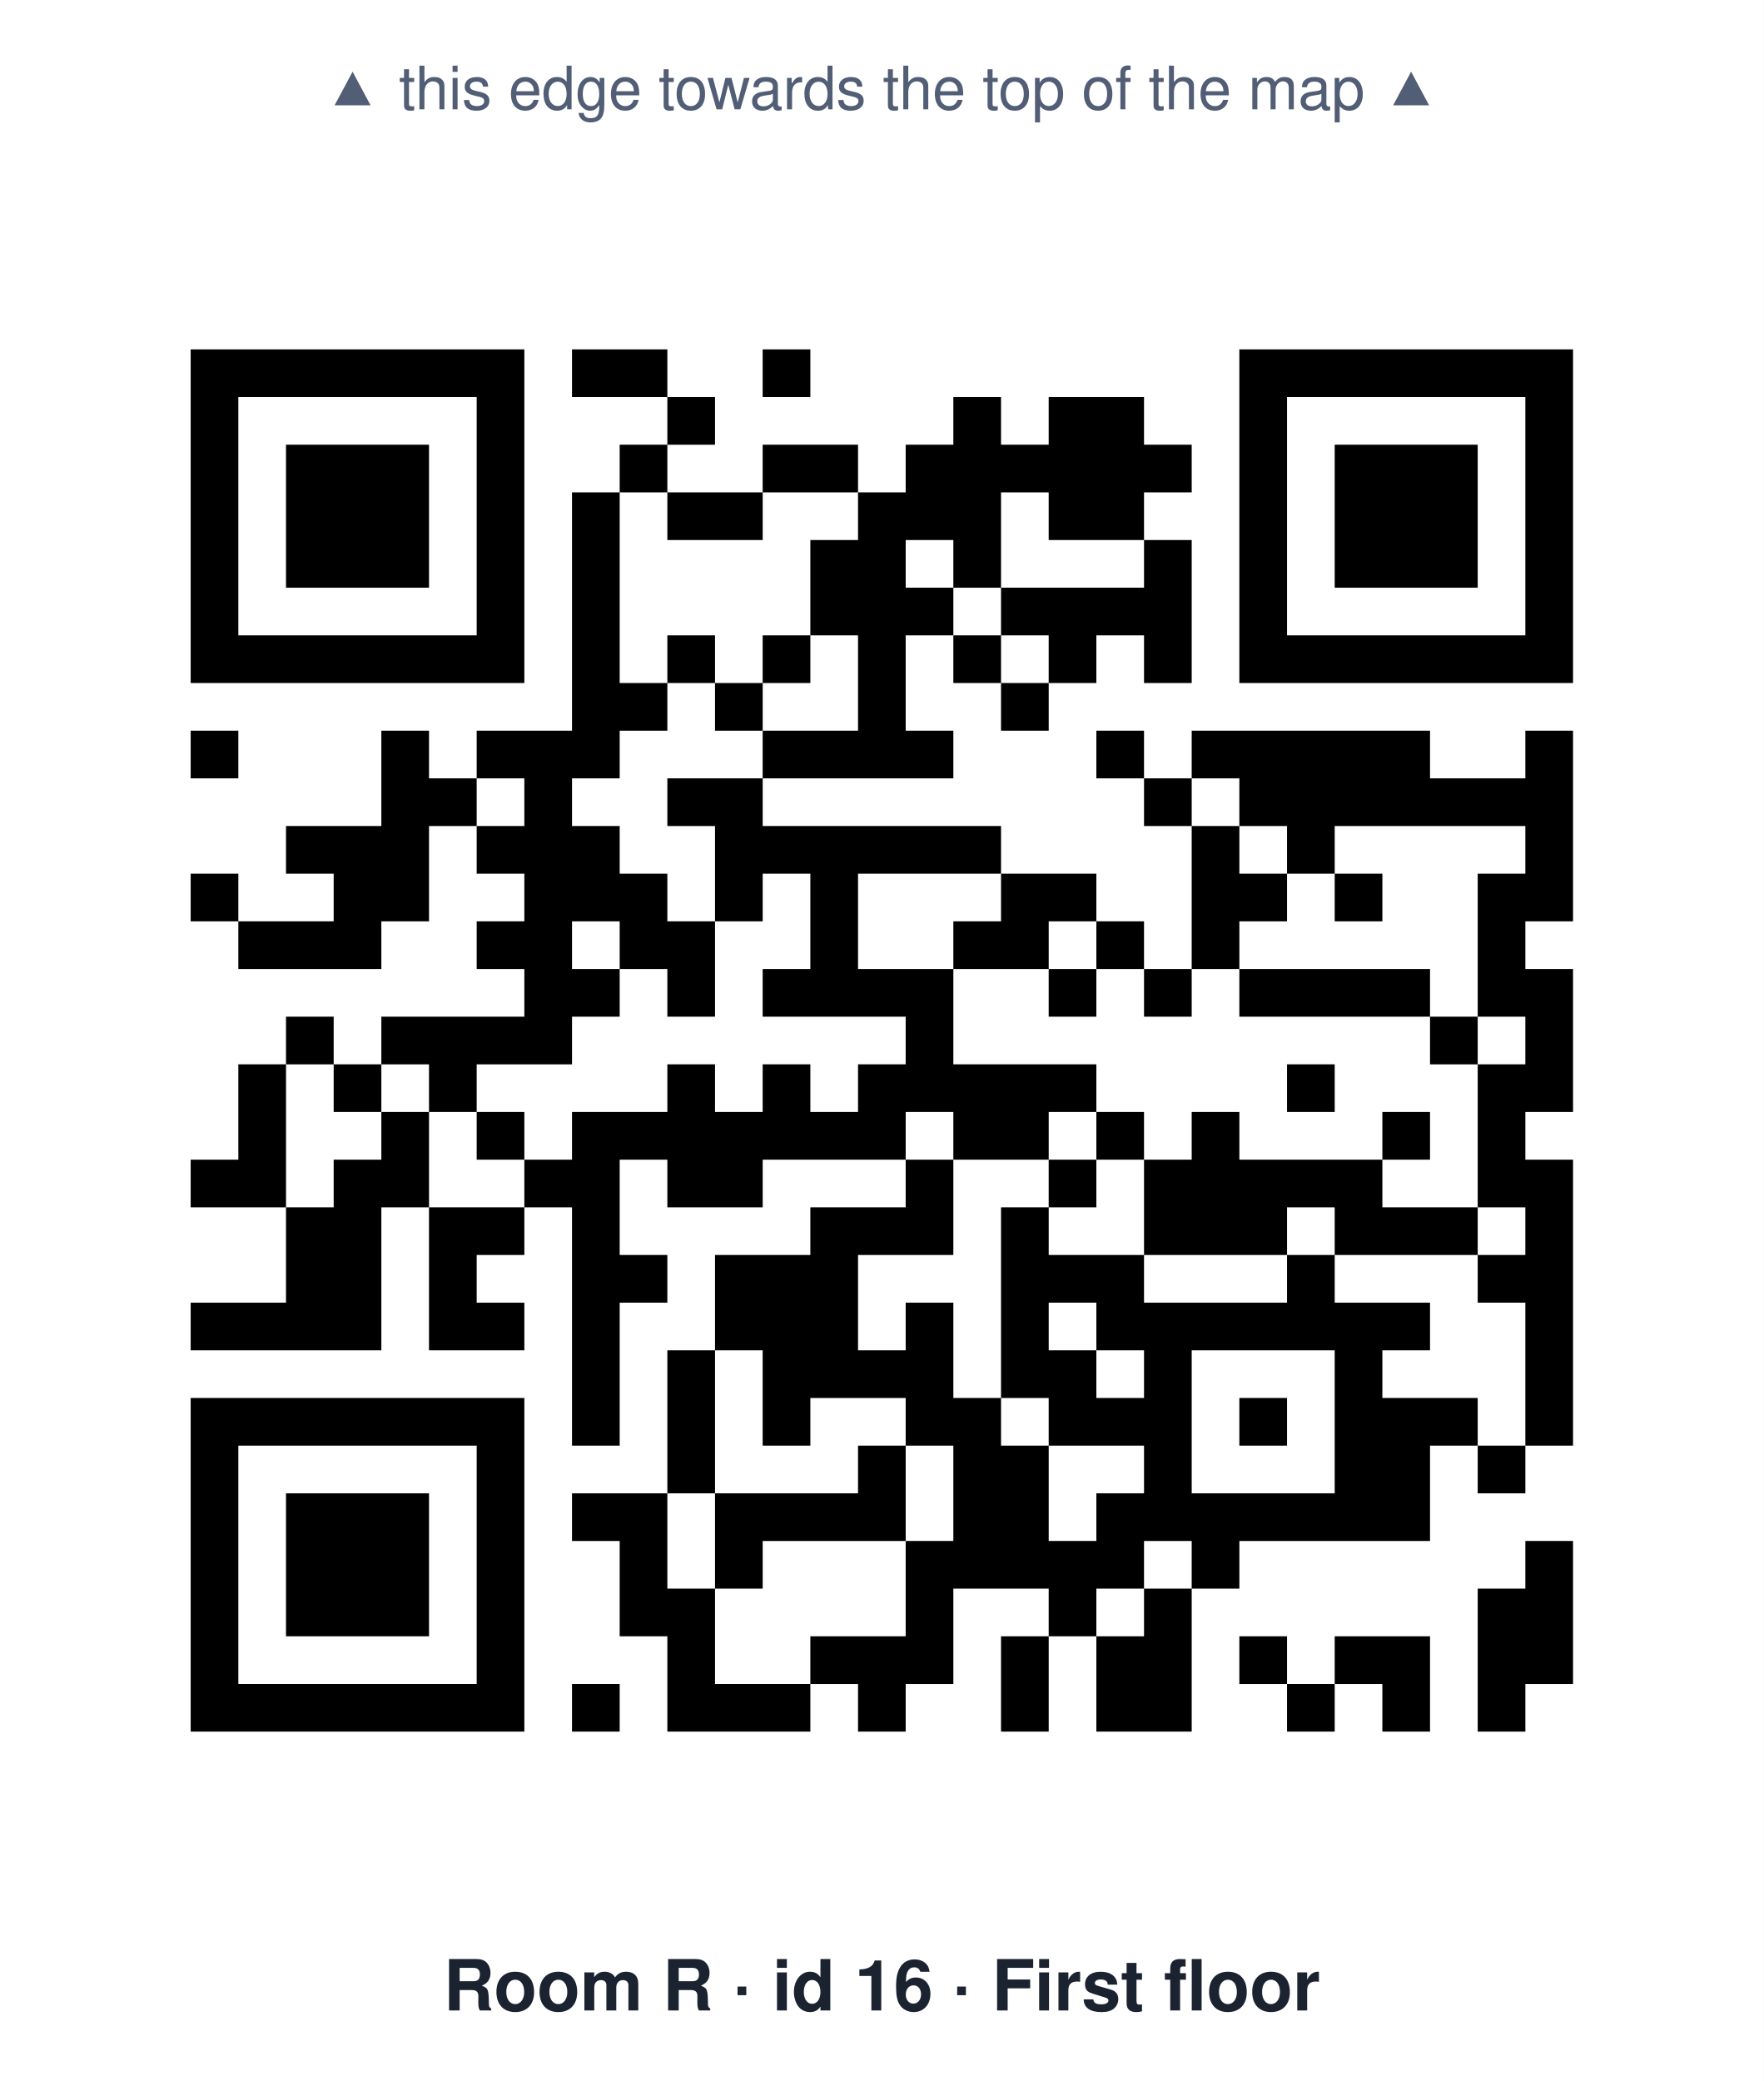
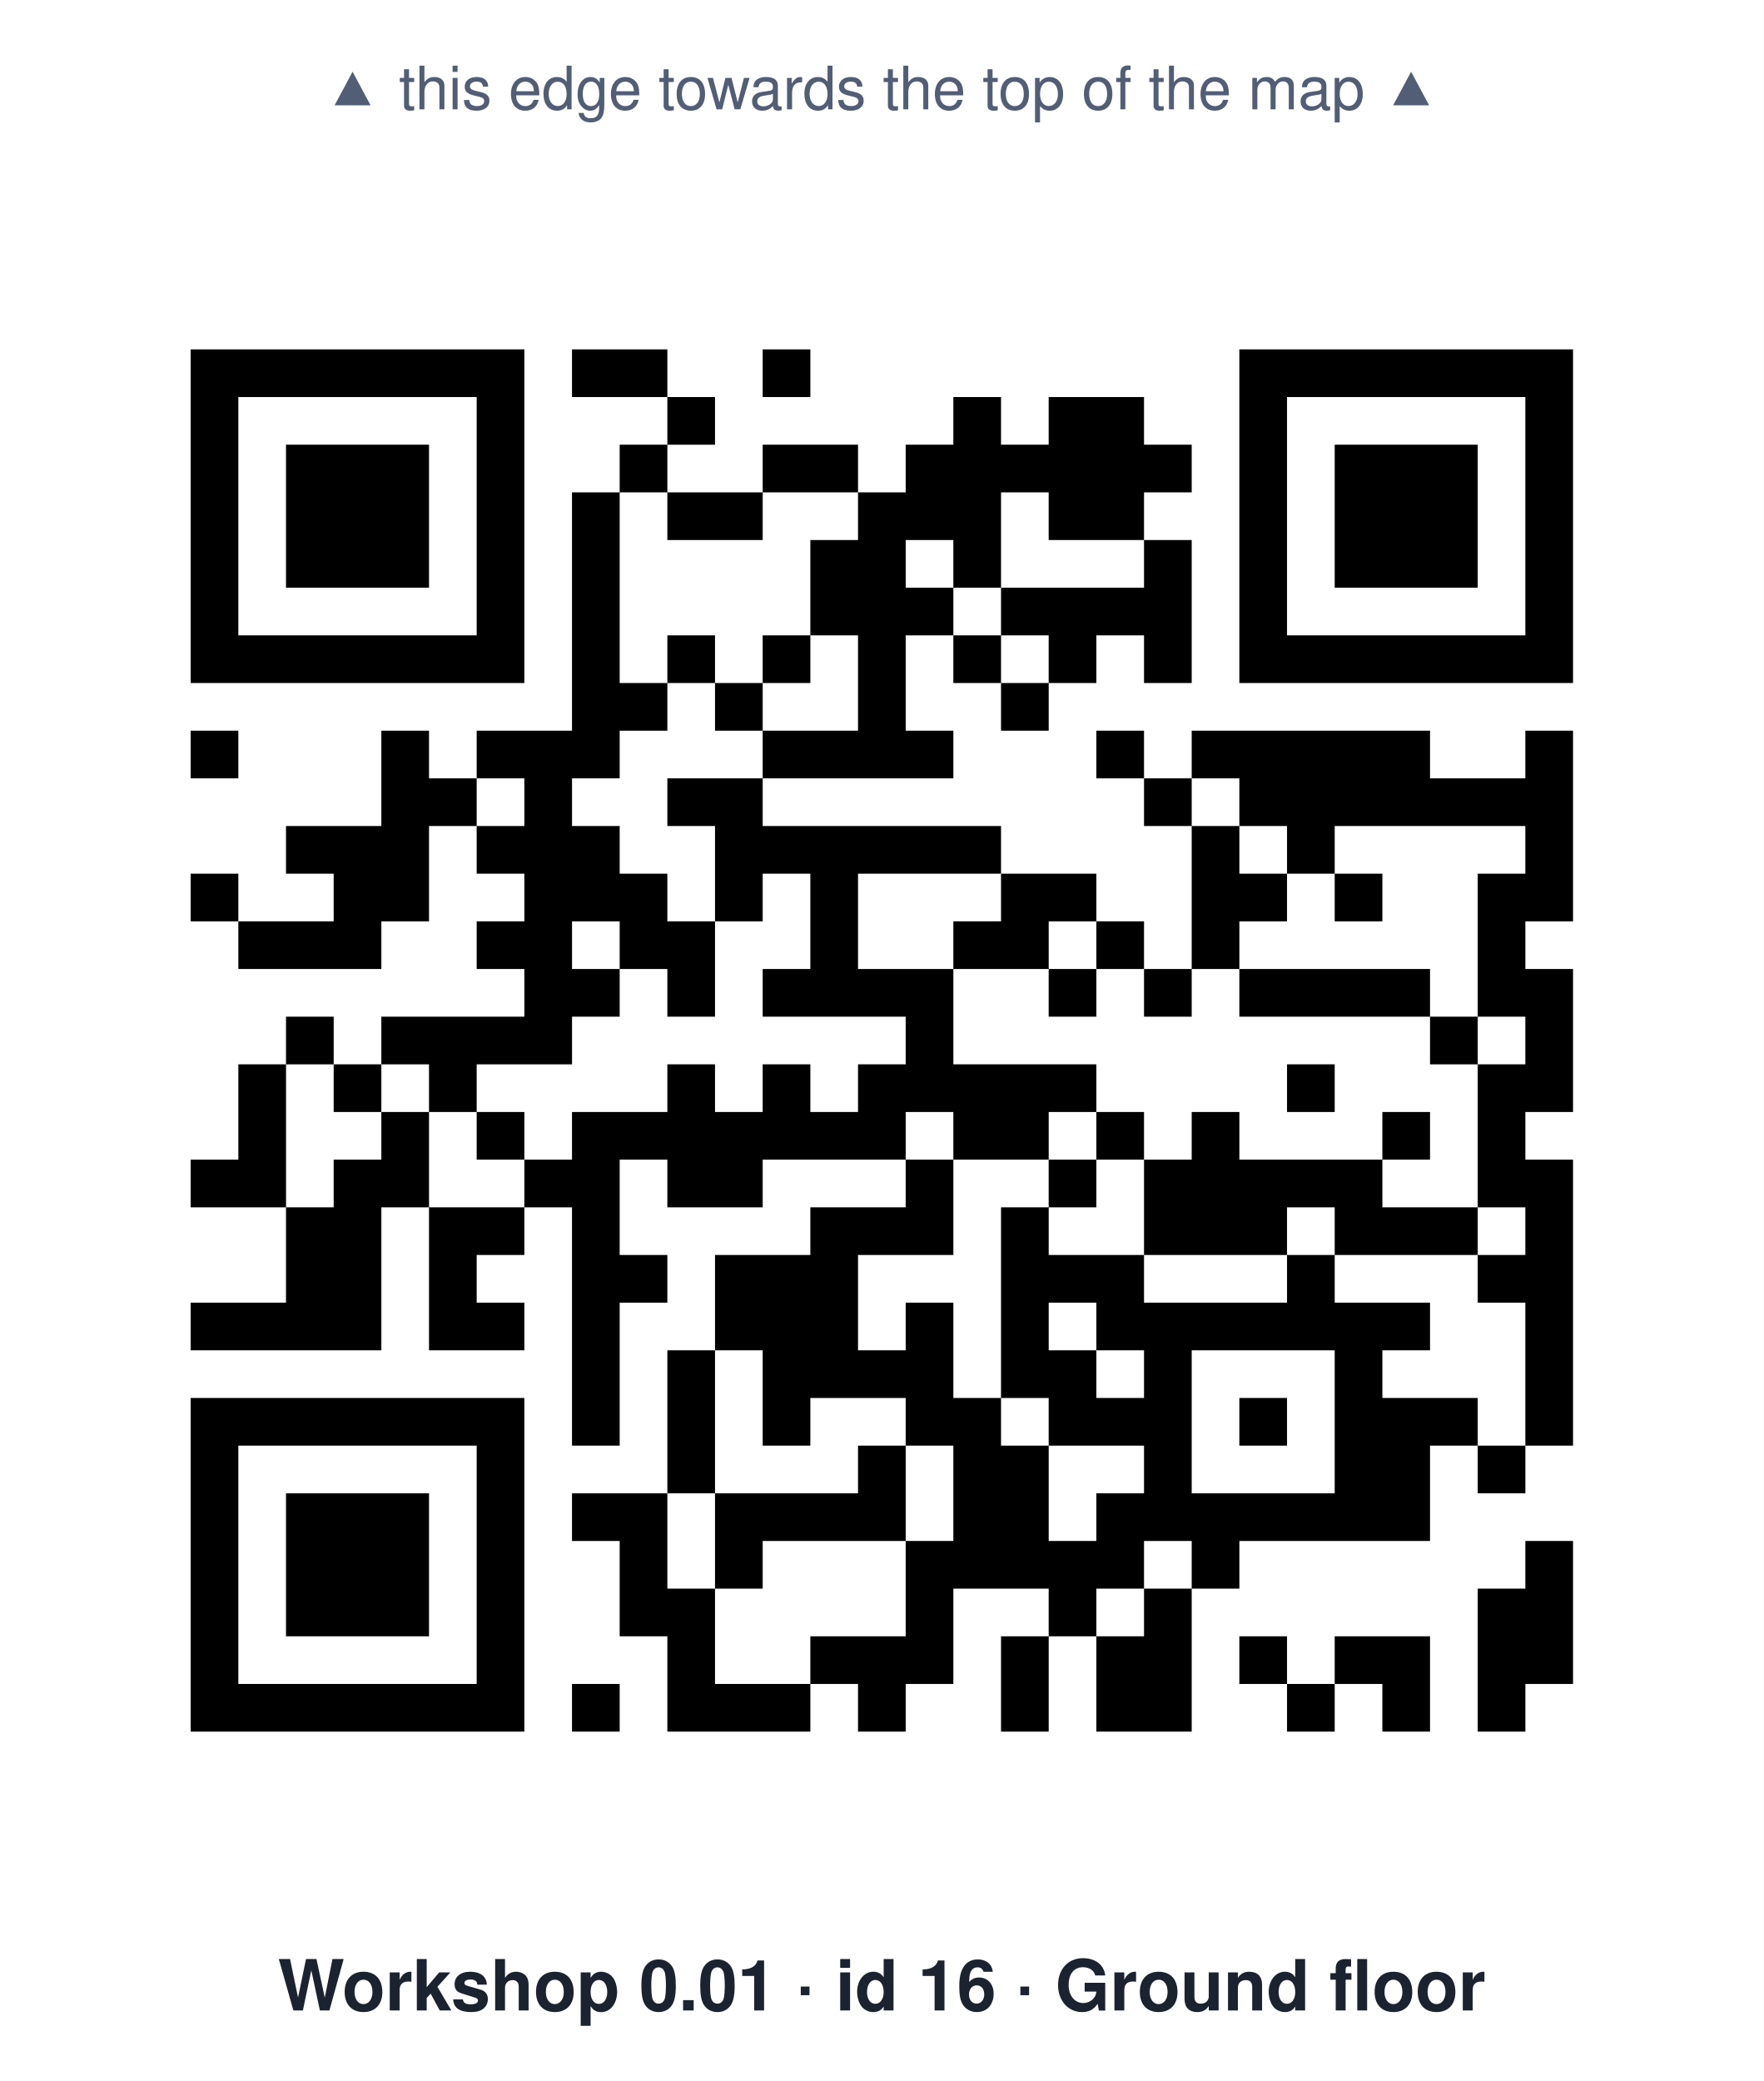
<svg xmlns="http://www.w3.org/2000/svg" viewBox="0 0 1000 1180" width="200mm" height="236mm">
  <rect width="1000" height="1180" fill="#fff" />
  <text x="500" y="62" text-anchor="middle" font-family="Helvetica, Arial, sans-serif" font-size="34" fill="#525E75">▲ this edge towards the top of the map ▲</text>
  <g transform="translate(0 90)">
    <path d="M108.11 108.11h27.03v27.03h-27.03zM135.14 108.11h27.03v27.03h-27.03zM162.16 108.11h27.03v27.03h-27.03zM189.19 108.11h27.03v27.03h-27.03zM216.22 108.11h27.03v27.03h-27.03zM243.24 108.11h27.03v27.03h-27.03zM270.27 108.11h27.03v27.03h-27.03zM324.32 108.11h27.03v27.03h-27.03zM351.35 108.11h27.03v27.03h-27.03zM432.43 108.11h27.03v27.03h-27.03zM702.70 108.11h27.03v27.03h-27.03zM729.73 108.11h27.03v27.03h-27.03zM756.76 108.11h27.03v27.03h-27.03zM783.78 108.11h27.03v27.03h-27.03zM810.81 108.11h27.03v27.03h-27.03zM837.84 108.11h27.03v27.03h-27.03zM864.86 108.11h27.03v27.03h-27.03zM108.11 135.14h27.03v27.03h-27.03zM270.27 135.14h27.03v27.03h-27.03zM378.38 135.14h27.03v27.03h-27.03zM540.54 135.14h27.03v27.03h-27.03zM594.59 135.14h27.03v27.03h-27.03zM621.62 135.14h27.03v27.03h-27.03zM702.70 135.14h27.03v27.03h-27.03zM864.86 135.14h27.03v27.03h-27.03zM108.11 162.16h27.03v27.03h-27.03zM162.16 162.16h27.03v27.03h-27.03zM189.19 162.16h27.03v27.03h-27.03zM216.22 162.16h27.03v27.03h-27.03zM270.27 162.16h27.03v27.03h-27.03zM351.35 162.16h27.03v27.03h-27.03zM432.43 162.16h27.03v27.03h-27.03zM459.46 162.16h27.03v27.03h-27.03zM513.51 162.16h27.03v27.03h-27.03zM540.54 162.16h27.03v27.03h-27.03zM567.57 162.16h27.03v27.03h-27.03zM594.59 162.16h27.03v27.03h-27.03zM621.62 162.16h27.03v27.03h-27.03zM648.65 162.16h27.03v27.03h-27.03zM702.70 162.16h27.03v27.03h-27.03zM756.76 162.16h27.03v27.03h-27.03zM783.78 162.16h27.03v27.03h-27.03zM810.81 162.16h27.03v27.03h-27.03zM864.86 162.16h27.03v27.03h-27.03zM108.11 189.19h27.03v27.03h-27.03zM162.16 189.19h27.03v27.03h-27.03zM189.19 189.19h27.03v27.03h-27.03zM216.22 189.19h27.03v27.03h-27.03zM270.27 189.19h27.03v27.03h-27.03zM324.32 189.19h27.03v27.03h-27.03zM378.38 189.19h27.03v27.03h-27.03zM405.41 189.19h27.03v27.03h-27.03zM486.49 189.19h27.03v27.03h-27.03zM513.51 189.19h27.03v27.03h-27.03zM540.54 189.19h27.03v27.03h-27.03zM594.59 189.19h27.03v27.03h-27.03zM621.62 189.19h27.03v27.03h-27.03zM702.70 189.19h27.03v27.03h-27.03zM756.76 189.19h27.03v27.03h-27.03zM783.78 189.19h27.03v27.03h-27.03zM810.81 189.19h27.03v27.03h-27.03zM864.86 189.19h27.03v27.03h-27.03zM108.11 216.22h27.03v27.03h-27.03zM162.16 216.22h27.03v27.03h-27.03zM189.19 216.22h27.03v27.03h-27.03zM216.22 216.22h27.03v27.03h-27.03zM270.27 216.22h27.03v27.03h-27.03zM324.32 216.22h27.03v27.03h-27.03zM459.46 216.22h27.03v27.03h-27.03zM486.49 216.22h27.03v27.03h-27.03zM540.54 216.22h27.03v27.03h-27.03zM648.65 216.22h27.03v27.03h-27.03zM702.70 216.22h27.03v27.03h-27.03zM756.76 216.22h27.03v27.03h-27.03zM783.78 216.22h27.03v27.03h-27.03zM810.81 216.22h27.03v27.03h-27.03zM864.86 216.22h27.03v27.03h-27.03zM108.11 243.24h27.03v27.03h-27.03zM270.27 243.24h27.03v27.03h-27.03zM324.32 243.24h27.03v27.03h-27.03zM459.46 243.24h27.03v27.03h-27.03zM486.49 243.24h27.03v27.03h-27.03zM513.51 243.24h27.03v27.03h-27.03zM567.57 243.24h27.03v27.03h-27.03zM594.59 243.24h27.03v27.03h-27.03zM621.62 243.24h27.03v27.03h-27.03zM648.65 243.24h27.03v27.03h-27.03zM702.70 243.24h27.03v27.03h-27.03zM864.86 243.24h27.03v27.03h-27.03zM108.11 270.27h27.03v27.03h-27.03zM135.14 270.27h27.03v27.03h-27.03zM162.16 270.27h27.03v27.03h-27.03zM189.19 270.27h27.03v27.03h-27.03zM216.22 270.27h27.03v27.03h-27.03zM243.24 270.27h27.03v27.03h-27.03zM270.27 270.27h27.03v27.03h-27.03zM324.32 270.27h27.03v27.03h-27.03zM378.38 270.27h27.03v27.03h-27.03zM432.43 270.27h27.03v27.03h-27.03zM486.49 270.27h27.03v27.03h-27.03zM540.54 270.27h27.03v27.03h-27.03zM594.59 270.27h27.03v27.03h-27.03zM648.65 270.27h27.03v27.03h-27.03zM702.70 270.27h27.03v27.03h-27.03zM729.73 270.27h27.03v27.03h-27.03zM756.76 270.27h27.03v27.03h-27.03zM783.78 270.27h27.03v27.03h-27.03zM810.81 270.27h27.03v27.03h-27.03zM837.84 270.27h27.03v27.03h-27.03zM864.86 270.27h27.03v27.03h-27.03zM324.32 297.30h27.03v27.03h-27.03zM351.35 297.30h27.03v27.03h-27.03zM405.41 297.30h27.03v27.03h-27.03zM486.49 297.30h27.03v27.03h-27.03zM567.57 297.30h27.03v27.03h-27.03zM108.11 324.32h27.03v27.03h-27.03zM216.22 324.32h27.03v27.03h-27.03zM270.27 324.32h27.03v27.03h-27.03zM297.30 324.32h27.03v27.03h-27.03zM324.32 324.32h27.03v27.03h-27.03zM432.43 324.32h27.03v27.03h-27.03zM459.46 324.32h27.03v27.03h-27.03zM486.49 324.32h27.03v27.03h-27.03zM513.51 324.32h27.03v27.03h-27.03zM621.62 324.32h27.03v27.03h-27.03zM675.68 324.32h27.03v27.03h-27.03zM702.70 324.32h27.03v27.03h-27.03zM729.73 324.32h27.03v27.03h-27.03zM756.76 324.32h27.03v27.03h-27.03zM783.78 324.32h27.03v27.03h-27.03zM864.86 324.32h27.03v27.03h-27.03zM216.22 351.35h27.03v27.03h-27.03zM243.24 351.35h27.03v27.03h-27.03zM297.30 351.35h27.03v27.03h-27.03zM378.38 351.35h27.03v27.03h-27.03zM405.41 351.35h27.03v27.03h-27.03zM648.65 351.35h27.03v27.03h-27.03zM702.70 351.35h27.03v27.03h-27.03zM729.73 351.35h27.03v27.03h-27.03zM756.76 351.35h27.03v27.03h-27.03zM783.78 351.35h27.03v27.03h-27.03zM810.81 351.35h27.03v27.03h-27.03zM837.84 351.35h27.03v27.03h-27.03zM864.86 351.35h27.03v27.03h-27.03zM162.16 378.38h27.03v27.03h-27.03zM189.19 378.38h27.03v27.03h-27.03zM216.22 378.38h27.03v27.03h-27.03zM270.27 378.38h27.03v27.03h-27.03zM297.30 378.38h27.03v27.03h-27.03zM324.32 378.38h27.03v27.03h-27.03zM405.41 378.38h27.03v27.03h-27.03zM432.43 378.38h27.03v27.03h-27.03zM459.46 378.38h27.03v27.03h-27.03zM486.49 378.38h27.03v27.03h-27.03zM513.51 378.38h27.03v27.03h-27.03zM540.54 378.38h27.03v27.03h-27.03zM675.68 378.38h27.03v27.03h-27.03zM729.73 378.38h27.03v27.03h-27.03zM864.86 378.38h27.03v27.03h-27.03zM108.11 405.41h27.03v27.03h-27.03zM189.19 405.41h27.03v27.03h-27.03zM216.22 405.41h27.03v27.03h-27.03zM297.30 405.41h27.03v27.03h-27.03zM324.32 405.41h27.03v27.03h-27.03zM351.35 405.41h27.03v27.03h-27.03zM405.41 405.41h27.03v27.03h-27.03zM459.46 405.41h27.03v27.03h-27.03zM567.57 405.41h27.03v27.03h-27.03zM594.59 405.41h27.03v27.03h-27.03zM675.68 405.41h27.03v27.03h-27.03zM702.70 405.41h27.03v27.03h-27.03zM756.76 405.41h27.03v27.03h-27.03zM837.84 405.41h27.03v27.03h-27.03zM864.86 405.41h27.03v27.03h-27.03zM135.14 432.43h27.03v27.03h-27.03zM162.16 432.43h27.03v27.03h-27.03zM189.19 432.43h27.03v27.03h-27.03zM270.27 432.43h27.03v27.03h-27.03zM297.30 432.43h27.03v27.03h-27.03zM351.35 432.43h27.03v27.03h-27.03zM378.38 432.43h27.03v27.03h-27.03zM459.46 432.43h27.03v27.03h-27.03zM540.54 432.43h27.03v27.03h-27.03zM567.57 432.43h27.03v27.03h-27.03zM621.62 432.43h27.03v27.03h-27.03zM675.68 432.43h27.03v27.03h-27.03zM837.84 432.43h27.03v27.03h-27.03zM297.30 459.46h27.03v27.03h-27.03zM324.32 459.46h27.03v27.03h-27.03zM378.38 459.46h27.03v27.03h-27.03zM432.43 459.46h27.03v27.03h-27.03zM459.46 459.46h27.03v27.03h-27.03zM486.49 459.46h27.03v27.03h-27.03zM513.51 459.46h27.03v27.03h-27.03zM594.59 459.46h27.03v27.03h-27.03zM648.65 459.46h27.03v27.03h-27.03zM702.70 459.46h27.03v27.03h-27.03zM729.73 459.46h27.03v27.03h-27.03zM756.76 459.46h27.03v27.03h-27.03zM783.78 459.46h27.03v27.03h-27.03zM837.84 459.46h27.03v27.03h-27.03zM864.86 459.46h27.03v27.03h-27.03zM162.16 486.49h27.03v27.03h-27.03zM216.22 486.49h27.03v27.03h-27.03zM243.24 486.49h27.03v27.03h-27.03zM270.27 486.49h27.03v27.03h-27.03zM297.30 486.49h27.03v27.03h-27.03zM513.51 486.49h27.03v27.03h-27.03zM810.81 486.49h27.03v27.03h-27.03zM864.86 486.49h27.03v27.03h-27.03zM135.14 513.51h27.03v27.03h-27.03zM189.19 513.51h27.03v27.03h-27.03zM243.24 513.51h27.03v27.03h-27.03zM378.38 513.51h27.03v27.03h-27.03zM432.43 513.51h27.03v27.03h-27.03zM486.49 513.51h27.03v27.03h-27.03zM513.51 513.51h27.03v27.03h-27.03zM540.54 513.51h27.03v27.03h-27.03zM567.57 513.51h27.03v27.03h-27.03zM594.59 513.51h27.03v27.03h-27.03zM729.73 513.51h27.03v27.03h-27.03zM837.84 513.51h27.03v27.03h-27.03zM864.86 513.51h27.03v27.03h-27.03zM135.14 540.54h27.03v27.03h-27.03zM216.22 540.54h27.03v27.03h-27.03zM270.27 540.54h27.03v27.03h-27.03zM324.32 540.54h27.03v27.03h-27.03zM351.35 540.54h27.03v27.03h-27.03zM378.38 540.54h27.03v27.03h-27.03zM405.41 540.54h27.03v27.03h-27.03zM432.43 540.54h27.03v27.03h-27.03zM459.46 540.54h27.03v27.03h-27.03zM486.49 540.54h27.03v27.03h-27.03zM540.54 540.54h27.03v27.03h-27.03zM567.57 540.54h27.03v27.03h-27.03zM621.62 540.54h27.03v27.03h-27.03zM675.68 540.54h27.03v27.03h-27.03zM783.78 540.54h27.03v27.03h-27.03zM837.84 540.54h27.03v27.03h-27.03zM108.11 567.57h27.03v27.03h-27.03zM135.14 567.57h27.03v27.03h-27.03zM189.19 567.57h27.03v27.03h-27.03zM216.22 567.57h27.03v27.03h-27.03zM297.30 567.57h27.03v27.03h-27.03zM324.32 567.57h27.03v27.03h-27.03zM378.38 567.57h27.03v27.03h-27.03zM405.41 567.57h27.03v27.03h-27.03zM513.51 567.57h27.03v27.03h-27.03zM594.59 567.57h27.03v27.03h-27.03zM648.65 567.57h27.03v27.03h-27.03zM675.68 567.57h27.03v27.03h-27.03zM702.70 567.57h27.03v27.03h-27.03zM729.73 567.57h27.03v27.03h-27.03zM756.76 567.57h27.03v27.03h-27.03zM837.84 567.57h27.03v27.03h-27.03zM864.86 567.57h27.03v27.03h-27.03zM162.16 594.59h27.03v27.03h-27.03zM189.19 594.59h27.03v27.03h-27.03zM243.24 594.59h27.03v27.03h-27.03zM270.27 594.59h27.03v27.03h-27.03zM324.32 594.59h27.03v27.03h-27.03zM459.46 594.59h27.03v27.03h-27.03zM486.49 594.59h27.03v27.03h-27.03zM513.51 594.59h27.03v27.03h-27.03zM567.57 594.59h27.03v27.03h-27.03zM648.65 594.59h27.03v27.03h-27.03zM675.68 594.59h27.03v27.03h-27.03zM702.70 594.59h27.03v27.03h-27.03zM756.76 594.59h27.03v27.03h-27.03zM783.78 594.59h27.03v27.03h-27.03zM810.81 594.59h27.03v27.03h-27.03zM864.86 594.59h27.03v27.03h-27.03zM162.16 621.62h27.03v27.03h-27.03zM189.19 621.62h27.03v27.03h-27.03zM243.24 621.62h27.03v27.03h-27.03zM324.32 621.62h27.03v27.03h-27.03zM351.35 621.62h27.03v27.03h-27.03zM405.41 621.62h27.03v27.03h-27.03zM432.43 621.62h27.03v27.03h-27.03zM459.46 621.62h27.03v27.03h-27.03zM567.57 621.62h27.03v27.03h-27.03zM594.59 621.62h27.03v27.03h-27.03zM621.62 621.62h27.03v27.03h-27.03zM729.73 621.62h27.03v27.03h-27.03zM837.84 621.62h27.03v27.03h-27.03zM864.86 621.62h27.03v27.03h-27.03zM108.11 648.65h27.03v27.03h-27.03zM135.14 648.65h27.03v27.03h-27.03zM162.16 648.65h27.03v27.03h-27.03zM189.19 648.65h27.03v27.03h-27.03zM243.24 648.65h27.03v27.03h-27.03zM270.27 648.65h27.03v27.03h-27.03zM324.32 648.65h27.03v27.03h-27.03zM405.41 648.65h27.03v27.03h-27.03zM432.43 648.65h27.03v27.03h-27.03zM459.46 648.65h27.03v27.03h-27.03zM513.51 648.65h27.03v27.03h-27.03zM567.57 648.65h27.03v27.03h-27.03zM621.62 648.65h27.03v27.03h-27.03zM648.65 648.65h27.03v27.03h-27.03zM675.68 648.65h27.03v27.03h-27.03zM702.70 648.65h27.03v27.03h-27.03zM729.73 648.65h27.03v27.03h-27.03zM756.76 648.65h27.03v27.03h-27.03zM783.78 648.65h27.03v27.03h-27.03zM864.86 648.65h27.03v27.03h-27.03zM324.32 675.68h27.03v27.03h-27.03zM378.38 675.68h27.03v27.03h-27.03zM432.43 675.68h27.03v27.03h-27.03zM459.46 675.68h27.03v27.03h-27.03zM486.49 675.68h27.03v27.03h-27.03zM513.51 675.68h27.03v27.03h-27.03zM567.57 675.68h27.03v27.03h-27.03zM594.59 675.68h27.03v27.03h-27.03zM648.65 675.68h27.03v27.03h-27.03zM756.76 675.68h27.03v27.03h-27.03zM864.86 675.68h27.03v27.03h-27.03zM108.11 702.70h27.03v27.03h-27.03zM135.14 702.70h27.03v27.03h-27.03zM162.16 702.70h27.03v27.03h-27.03zM189.19 702.70h27.03v27.03h-27.03zM216.22 702.70h27.03v27.03h-27.03zM243.24 702.70h27.03v27.03h-27.03zM270.27 702.70h27.03v27.03h-27.03zM324.32 702.70h27.03v27.03h-27.03zM378.38 702.70h27.03v27.03h-27.03zM432.43 702.70h27.03v27.03h-27.03zM513.51 702.70h27.03v27.03h-27.03zM540.54 702.70h27.03v27.03h-27.03zM594.59 702.70h27.03v27.03h-27.03zM621.62 702.70h27.03v27.03h-27.03zM648.65 702.70h27.03v27.03h-27.03zM702.70 702.70h27.03v27.03h-27.03zM756.76 702.70h27.03v27.03h-27.03zM783.78 702.70h27.03v27.03h-27.03zM810.81 702.70h27.03v27.03h-27.03zM864.86 702.70h27.03v27.03h-27.03zM108.11 729.73h27.03v27.03h-27.03zM270.27 729.73h27.03v27.03h-27.03zM378.38 729.73h27.03v27.03h-27.03zM486.49 729.73h27.03v27.03h-27.03zM540.54 729.73h27.03v27.03h-27.03zM567.57 729.73h27.03v27.03h-27.03zM648.65 729.73h27.03v27.03h-27.03zM756.76 729.73h27.03v27.03h-27.03zM783.78 729.73h27.03v27.03h-27.03zM837.84 729.73h27.03v27.03h-27.03zM108.11 756.76h27.03v27.03h-27.03zM162.16 756.76h27.03v27.03h-27.03zM189.19 756.76h27.03v27.03h-27.03zM216.22 756.76h27.03v27.03h-27.03zM270.27 756.76h27.03v27.03h-27.03zM324.32 756.76h27.03v27.03h-27.03zM351.35 756.76h27.03v27.03h-27.03zM405.41 756.76h27.03v27.03h-27.03zM432.43 756.76h27.03v27.03h-27.03zM459.46 756.76h27.03v27.03h-27.03zM486.49 756.76h27.03v27.03h-27.03zM540.54 756.76h27.03v27.03h-27.03zM567.57 756.76h27.03v27.03h-27.03zM621.62 756.76h27.03v27.03h-27.03zM648.65 756.76h27.03v27.03h-27.03zM675.68 756.76h27.03v27.03h-27.03zM702.70 756.76h27.03v27.03h-27.03zM729.73 756.76h27.03v27.03h-27.03zM756.76 756.76h27.03v27.03h-27.03zM783.78 756.76h27.03v27.03h-27.03zM108.11 783.78h27.03v27.03h-27.03zM162.16 783.78h27.03v27.03h-27.03zM189.19 783.78h27.03v27.03h-27.03zM216.22 783.78h27.03v27.03h-27.03zM270.27 783.78h27.03v27.03h-27.03zM351.35 783.78h27.03v27.03h-27.03zM405.41 783.78h27.03v27.03h-27.03zM513.51 783.78h27.03v27.03h-27.03zM540.54 783.78h27.03v27.03h-27.03zM567.57 783.78h27.03v27.03h-27.03zM594.59 783.78h27.03v27.03h-27.03zM621.62 783.78h27.03v27.03h-27.03zM675.68 783.78h27.03v27.03h-27.03zM864.86 783.78h27.03v27.03h-27.03zM108.11 810.81h27.03v27.03h-27.03zM162.16 810.81h27.03v27.03h-27.03zM189.19 810.81h27.03v27.03h-27.03zM216.22 810.81h27.03v27.03h-27.03zM270.27 810.81h27.03v27.03h-27.03zM351.35 810.81h27.03v27.03h-27.03zM378.38 810.81h27.03v27.03h-27.03zM513.51 810.81h27.03v27.03h-27.03zM594.59 810.81h27.03v27.03h-27.03zM648.65 810.81h27.03v27.03h-27.03zM837.84 810.81h27.03v27.03h-27.03zM864.86 810.81h27.03v27.03h-27.03zM108.11 837.84h27.03v27.03h-27.03zM270.27 837.84h27.03v27.03h-27.03zM378.38 837.84h27.03v27.03h-27.03zM459.46 837.84h27.03v27.03h-27.03zM486.49 837.84h27.03v27.03h-27.03zM513.51 837.84h27.03v27.03h-27.03zM567.57 837.84h27.03v27.03h-27.03zM621.62 837.84h27.03v27.03h-27.03zM648.65 837.84h27.03v27.03h-27.03zM702.70 837.84h27.03v27.03h-27.03zM756.76 837.84h27.03v27.03h-27.03zM783.78 837.84h27.03v27.03h-27.03zM837.84 837.84h27.03v27.03h-27.03zM864.86 837.84h27.03v27.03h-27.03zM108.11 864.86h27.03v27.03h-27.03zM135.14 864.86h27.03v27.03h-27.03zM162.16 864.86h27.03v27.03h-27.03zM189.19 864.86h27.03v27.03h-27.03zM216.22 864.86h27.03v27.03h-27.03zM243.24 864.86h27.03v27.03h-27.03zM270.27 864.86h27.03v27.03h-27.03zM324.32 864.86h27.03v27.03h-27.03zM378.38 864.86h27.03v27.03h-27.03zM405.41 864.86h27.03v27.03h-27.03zM432.43 864.86h27.03v27.03h-27.03zM486.49 864.86h27.03v27.03h-27.03zM567.57 864.86h27.03v27.03h-27.03zM621.62 864.86h27.03v27.03h-27.03zM648.65 864.86h27.03v27.03h-27.03zM729.73 864.86h27.03v27.03h-27.03zM783.78 864.86h27.03v27.03h-27.03zM837.84 864.86h27.03v27.03h-27.03z" fill="#000" />
  </g>
-   <text x="500" y="1140" text-anchor="middle" font-family="Helvetica, Arial, sans-serif" font-size="40" font-weight="bold" fill="#1c2330">Room R · id 16 · First floor</text>
+   <text x="500" y="1140" text-anchor="middle" font-family="Helvetica, Arial, sans-serif" font-size="40" font-weight="bold" fill="#1c2330">Workshop 0.01 · id 16 · Ground floor</text>
</svg>
